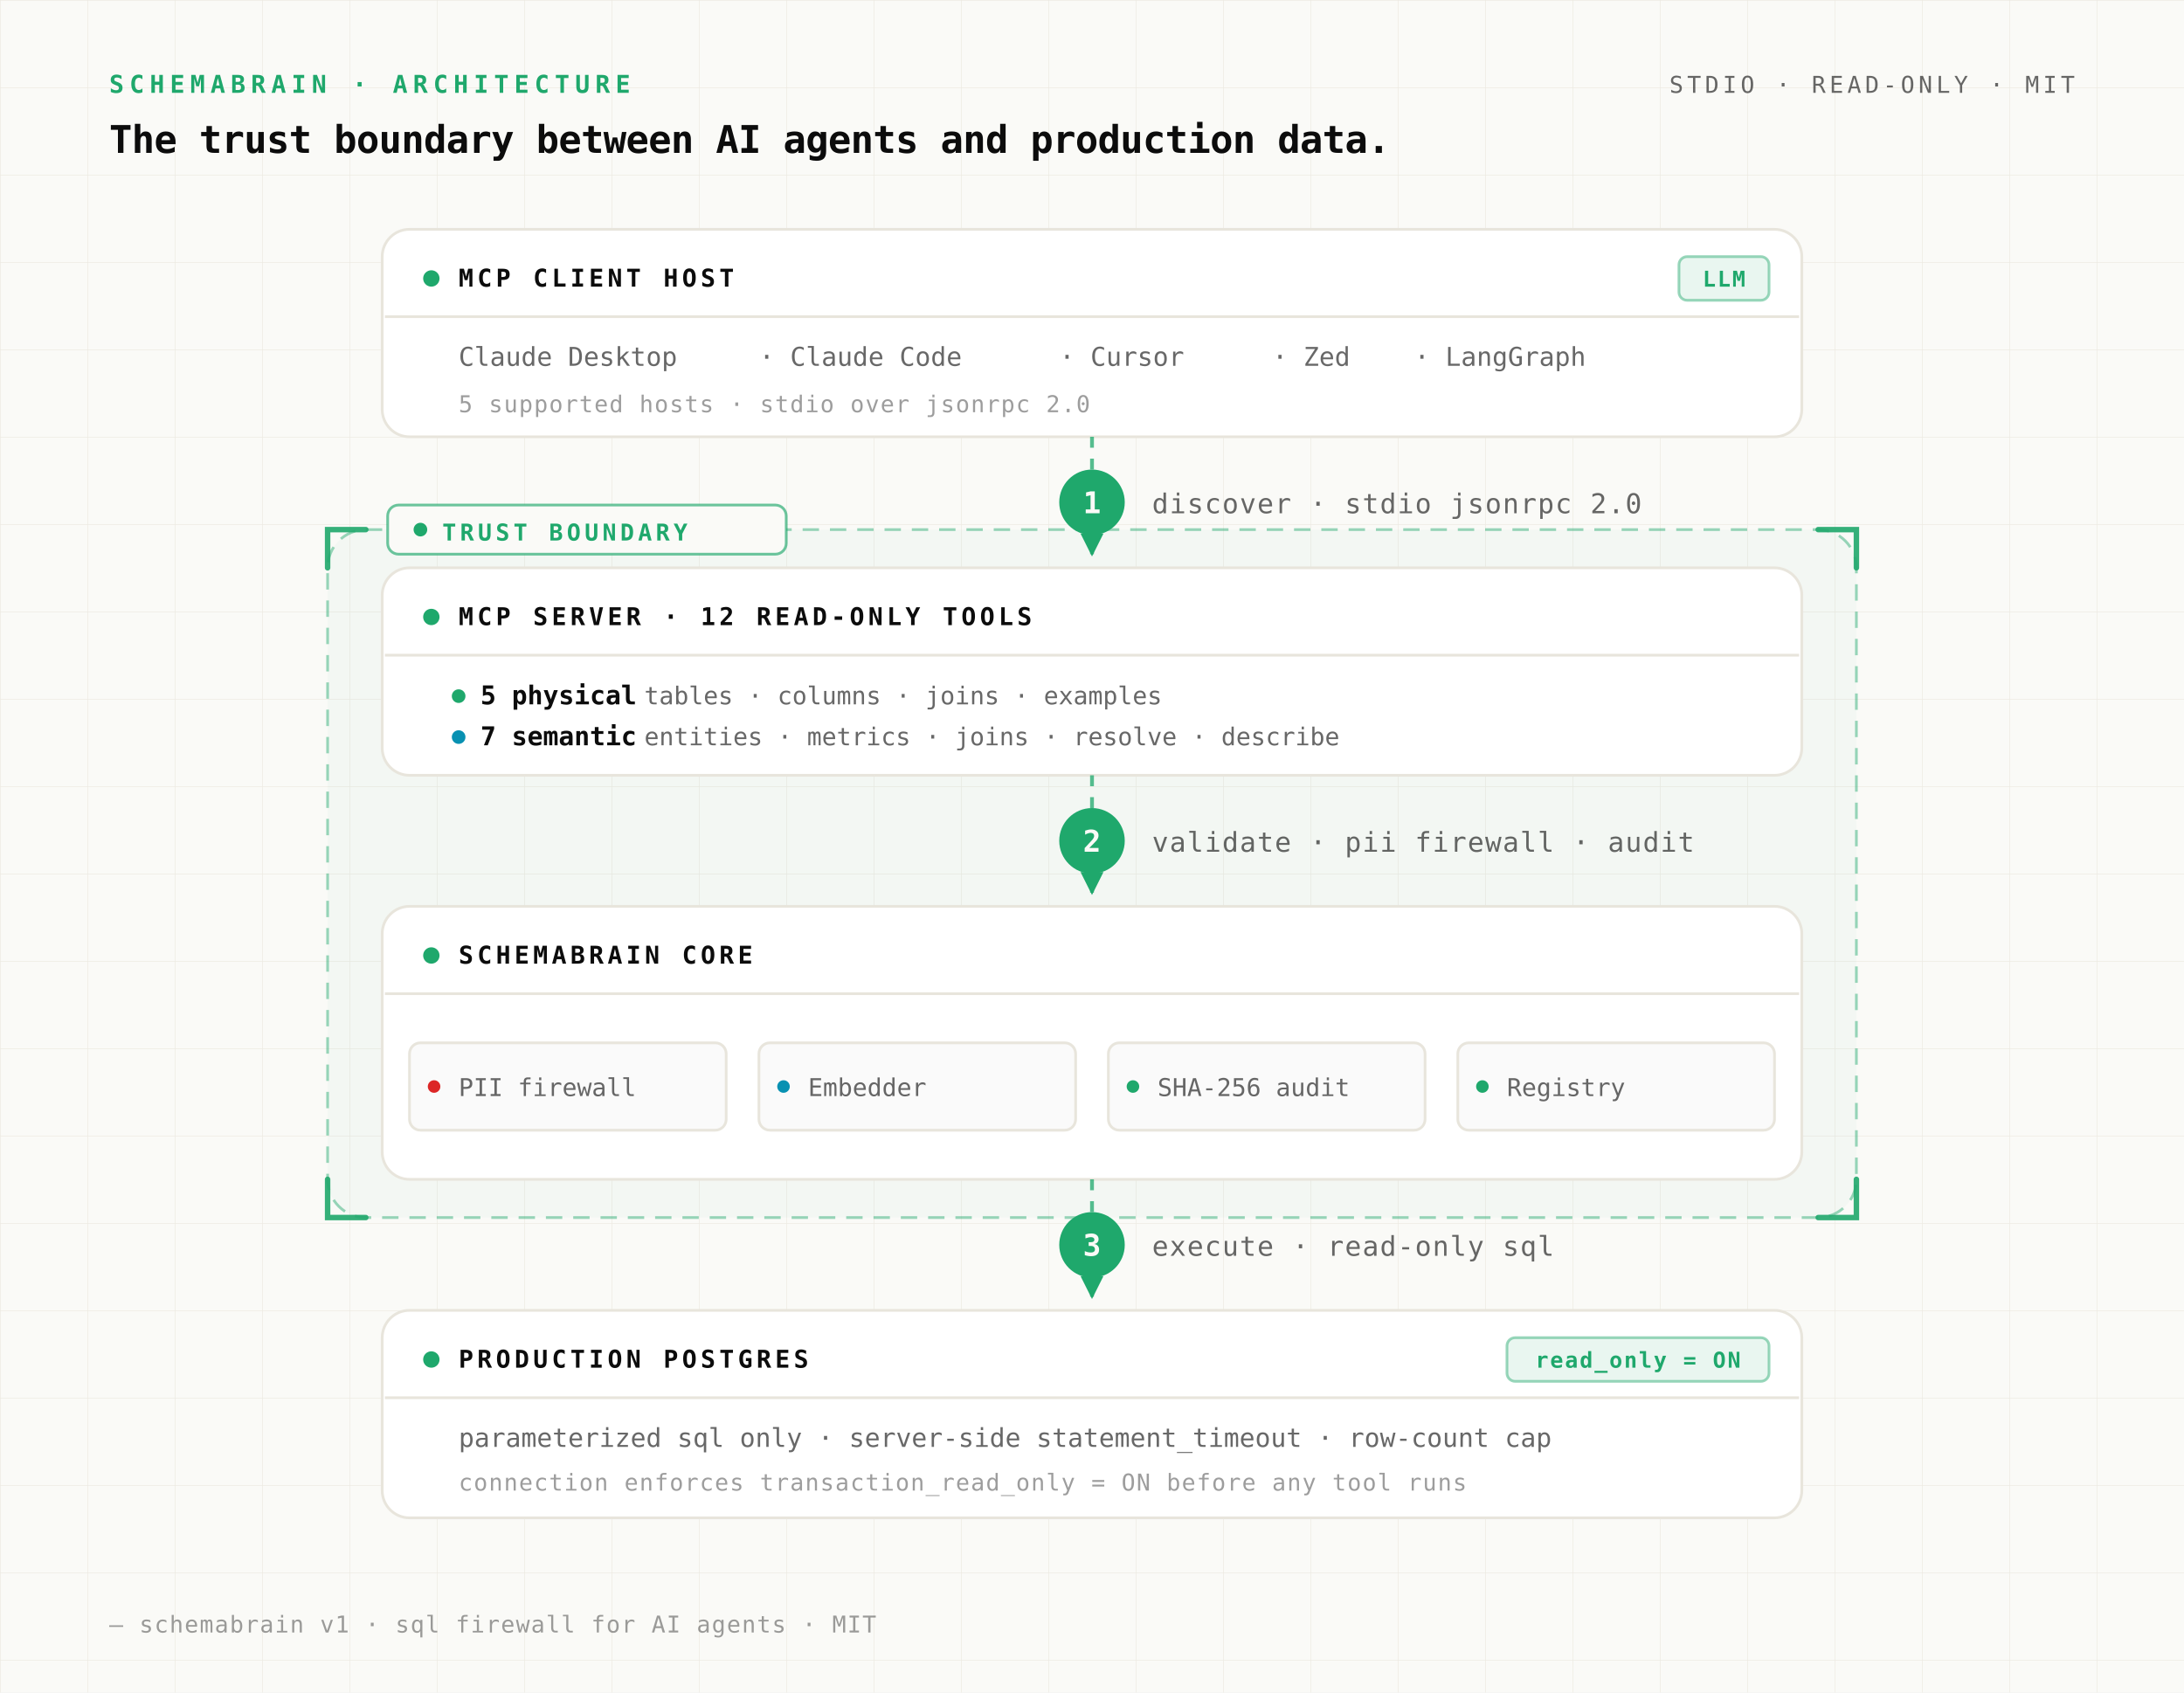
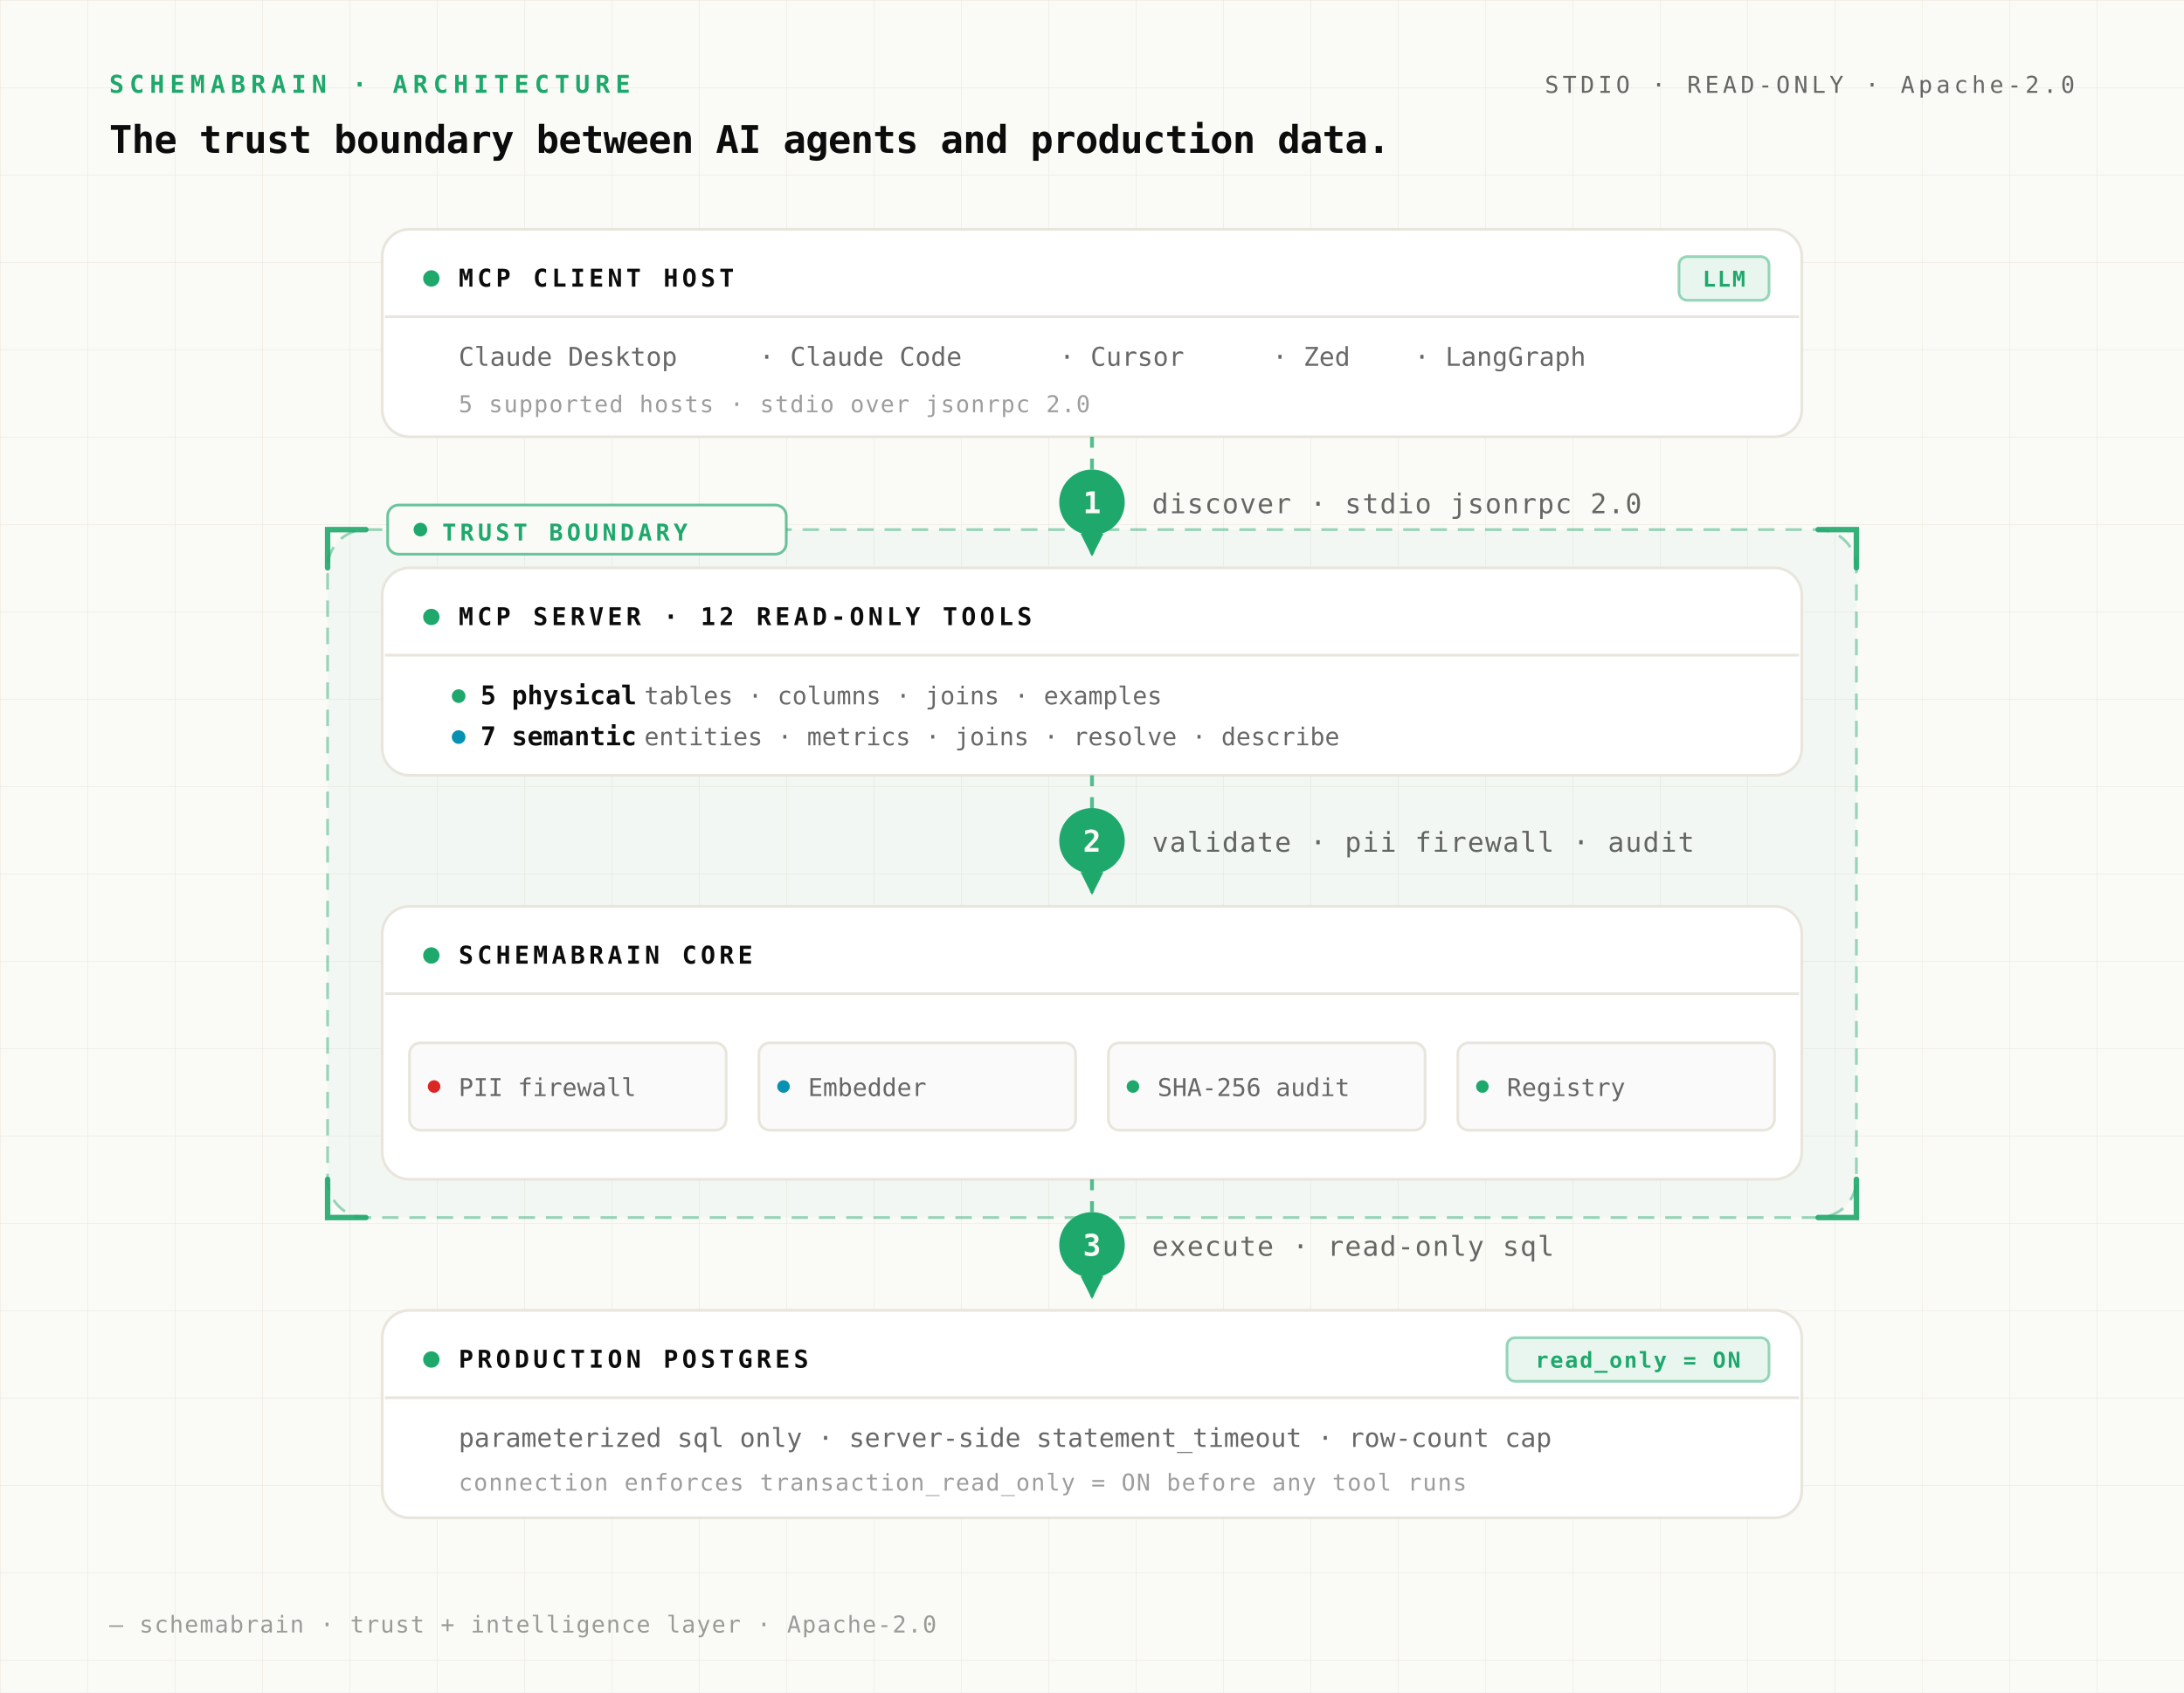
<svg xmlns="http://www.w3.org/2000/svg" viewBox="0 0 800 620" width="800" height="620" role="img" aria-label="schemabrain architecture: mcp client → mcp server → schemabrain core (pii · embedder · audit · registry) → postgres">
  <defs>
    <pattern id="g-light" width="32" height="32" patternUnits="userSpaceOnUse">
      <path d="M 32 0 L 0 0 0 32" fill="none" stroke="#E8E5DC" stroke-width="0.5" opacity="0.7" />
    </pattern>
    <marker id="ar-light" viewBox="0 0 10 10" refX="9" refY="5" markerWidth="6" markerHeight="6" orient="auto">
      <path d="M 0 0 L 10 5 L 0 10 Z" fill="#1FA86C" />
    </marker>
  </defs>
  <rect width="800" height="620" fill="#FAFAF7" />
  <rect width="800" height="620" fill="url(#g-light)" />
  <g>
    <text x="40" y="34" fill="#1FA86C" font-family="'JetBrains Mono', ui-monospace, SFMono-Regular, Menlo, monospace" font-size="9" letter-spacing="2" font-weight="600">SCHEMABRAIN · ARCHITECTURE</text>
    <text x="40" y="56" fill="#0C0C0C" font-family="'JetBrains Mono', ui-monospace, SFMono-Regular, Menlo, monospace" font-size="14" font-weight="700" letter-spacing="-0.2">The trust boundary between AI agents and production data.</text>
-     <text x="760" y="34" text-anchor="end" fill="rgba(12,12,12,0.62)" font-family="'JetBrains Mono', ui-monospace, SFMono-Regular, Menlo, monospace" font-size="8.5" letter-spacing="1.4">STDIO · READ-ONLY · MIT</text>
+     <text x="760" y="34" text-anchor="end" fill="rgba(12,12,12,0.62)" font-family="'JetBrains Mono', ui-monospace, SFMono-Regular, Menlo, monospace" font-size="8.5" letter-spacing="1.4">STDIO · READ-ONLY · Apache-2.0</text>
  </g>
  <rect x="120" y="194" width="560" height="252" rx="14" fill="rgba(31,168,108,0.028)" stroke="#1FA86C" stroke-width="1" stroke-opacity="0.45" stroke-dasharray="6 4" />
  <g stroke="#1FA86C" stroke-width="2" fill="none" stroke-linecap="round" stroke-opacity="0.9">
    <path d="M 120 208 L 120 194 L 134 194" />
    <path d="M 666 194 L 680 194 L 680 208" />
    <path d="M 680 432 L 680 446 L 666 446" />
    <path d="M 134 446 L 120 446 L 120 432" />
  </g>
  <rect x="142" y="185" width="146" height="18" rx="4" fill="#FAFAF7" stroke="#1FA86C" stroke-opacity="0.65" />
  <circle cx="154" cy="194" r="2.5" fill="#1FA86C" />
  <text x="162" y="198" fill="#1FA86C" font-family="'JetBrains Mono', ui-monospace, SFMono-Regular, Menlo, monospace" font-size="8.5" font-weight="700" letter-spacing="1.4">TRUST BOUNDARY</text>
  <rect x="140" y="84" width="520" height="76" rx="10" fill="#FFFFFF" stroke="#E8E5DC" />
  <line x1="141" y1="116" x2="659" y2="116" stroke="#E8E5DC" />
  <circle cx="158" cy="102" r="3" fill="#1FA86C" />
  <text x="168" y="105" fill="#0C0C0C" font-family="'JetBrains Mono', ui-monospace, SFMono-Regular, Menlo, monospace" font-size="9" font-weight="600" letter-spacing="1.4">MCP CLIENT HOST</text>
  <rect x="615" y="94" width="33" height="16" rx="3" fill="rgba(31,168,108,0.10)" stroke="#1FA86C" stroke-opacity="0.45" />
  <text x="631.5" y="105" text-anchor="middle" fill="#1FA86C" font-family="'JetBrains Mono', ui-monospace, SFMono-Regular, Menlo, monospace" font-size="8" font-weight="600" letter-spacing="0.6">LLM</text>
  <g transform="translate(168 134)" font-family="'JetBrains Mono', ui-monospace, SFMono-Regular, Menlo, monospace" font-size="9.5" fill="rgba(12,12,12,0.62)">
    <text x="0" y="0">Claude Desktop</text>
    <text x="110" y="0">·  Claude Code</text>
    <text x="220" y="0">·  Cursor</text>
    <text x="298" y="0">·  Zed</text>
    <text x="350" y="0">·  LangGraph</text>
  </g>
  <text x="168" y="151" fill="rgba(12,12,12,0.40)" font-family="'JetBrains Mono', ui-monospace, SFMono-Regular, Menlo, monospace" font-size="8.5" letter-spacing="0.4">5 supported hosts · stdio over jsonrpc 2.0</text>
  <line x1="400" y1="160" x2="400" y2="203" stroke="#1FA86C" stroke-width="1.4" stroke-dasharray="4 4" stroke-opacity="0.75" marker-end="url(#ar-light)" />
  <g>
    <circle cx="400" cy="184" r="12" fill="#1FA86C" />
    <text x="400" y="188" text-anchor="middle" fill="#FAFAF7" font-family="'JetBrains Mono', ui-monospace, SFMono-Regular, Menlo, monospace" font-size="11" font-weight="700">1</text>
    <text x="422" y="188" fill="rgba(12,12,12,0.62)" font-family="'JetBrains Mono', ui-monospace, SFMono-Regular, Menlo, monospace" font-size="10" letter-spacing="0.4">discover · stdio jsonrpc 2.0</text>
  </g>
  <rect x="140" y="208" width="520" height="76" rx="10" fill="#FFFFFF" stroke="#E8E5DC" />
  <line x1="141" y1="240" x2="659" y2="240" stroke="#E8E5DC" />
  <circle cx="158" cy="226" r="3" fill="#1FA86C" />
  <text x="168" y="229" fill="#0C0C0C" font-family="'JetBrains Mono', ui-monospace, SFMono-Regular, Menlo, monospace" font-size="9" font-weight="600" letter-spacing="1.4">MCP SERVER · 12 READ-ONLY TOOLS</text>
  <g transform="translate(168 258)" font-family="'JetBrains Mono', ui-monospace, SFMono-Regular, Menlo, monospace">
    <circle cx="0" cy="-3" r="2.5" fill="#1FA86C" />
    <text x="8" y="0" fill="#0C0C0C" font-size="9.5" font-weight="600">5 physical</text>
    <text x="68" y="0" fill="rgba(12,12,12,0.62)" font-size="9">tables · columns · joins · examples</text>
  </g>
  <g transform="translate(168 273)" font-family="'JetBrains Mono', ui-monospace, SFMono-Regular, Menlo, monospace">
    <circle cx="0" cy="-3" r="2.5" fill="#0891B2" />
    <text x="8" y="0" fill="#0C0C0C" font-size="9.5" font-weight="600">7 semantic</text>
    <text x="68" y="0" fill="rgba(12,12,12,0.62)" font-size="9">entities · metrics · joins · resolve · describe</text>
  </g>
  <line x1="400" y1="284" x2="400" y2="327" stroke="#1FA86C" stroke-width="1.4" stroke-dasharray="4 4" stroke-opacity="0.75" marker-end="url(#ar-light)" />
  <g>
    <circle cx="400" cy="308" r="12" fill="#1FA86C" />
    <text x="400" y="312" text-anchor="middle" fill="#FAFAF7" font-family="'JetBrains Mono', ui-monospace, SFMono-Regular, Menlo, monospace" font-size="11" font-weight="700">2</text>
    <text x="422" y="312" fill="rgba(12,12,12,0.62)" font-family="'JetBrains Mono', ui-monospace, SFMono-Regular, Menlo, monospace" font-size="10" letter-spacing="0.4">validate · pii firewall · audit</text>
  </g>
  <rect x="140" y="332" width="520" height="100" rx="10" fill="#FFFFFF" stroke="#E8E5DC" />
  <line x1="141" y1="364" x2="659" y2="364" stroke="#E8E5DC" />
  <circle cx="158" cy="350" r="3" fill="#1FA86C" />
  <text x="168" y="353" fill="#0C0C0C" font-family="'JetBrains Mono', ui-monospace, SFMono-Regular, Menlo, monospace" font-size="9" font-weight="600" letter-spacing="1.4">SCHEMABRAIN CORE</text>
  <rect x="150" y="382" width="116" height="32" rx="4" fill="rgba(0,0,0,0.02)" stroke="#E8E5DC" />
  <circle cx="159" cy="398" r="2.3" fill="#DC2626" />
  <text x="168" y="401.5" fill="rgba(12,12,12,0.62)" font-family="'JetBrains Mono', ui-monospace, SFMono-Regular, Menlo, monospace" font-size="9">PII firewall</text>
  <rect x="278" y="382" width="116" height="32" rx="4" fill="rgba(0,0,0,0.02)" stroke="#E8E5DC" />
  <circle cx="287" cy="398" r="2.3" fill="#0891B2" />
  <text x="296" y="401.5" fill="rgba(12,12,12,0.62)" font-family="'JetBrains Mono', ui-monospace, SFMono-Regular, Menlo, monospace" font-size="9">Embedder</text>
  <rect x="406" y="382" width="116" height="32" rx="4" fill="rgba(0,0,0,0.02)" stroke="#E8E5DC" />
  <circle cx="415" cy="398" r="2.3" fill="#1FA86C" />
  <text x="424" y="401.5" fill="rgba(12,12,12,0.62)" font-family="'JetBrains Mono', ui-monospace, SFMono-Regular, Menlo, monospace" font-size="9">SHA-256 audit</text>
  <rect x="534" y="382" width="116" height="32" rx="4" fill="rgba(0,0,0,0.02)" stroke="#E8E5DC" />
  <circle cx="543" cy="398" r="2.3" fill="#1FA86C" />
  <text x="552" y="401.5" fill="rgba(12,12,12,0.62)" font-family="'JetBrains Mono', ui-monospace, SFMono-Regular, Menlo, monospace" font-size="9">Registry</text>
  <line x1="400" y1="432" x2="400" y2="475" stroke="#1FA86C" stroke-width="1.4" stroke-dasharray="4 4" stroke-opacity="0.75" marker-end="url(#ar-light)" />
  <g>
    <circle cx="400" cy="456" r="12" fill="#1FA86C" />
    <text x="400" y="460" text-anchor="middle" fill="#FAFAF7" font-family="'JetBrains Mono', ui-monospace, SFMono-Regular, Menlo, monospace" font-size="11" font-weight="700">3</text>
    <text x="422" y="460" fill="rgba(12,12,12,0.62)" font-family="'JetBrains Mono', ui-monospace, SFMono-Regular, Menlo, monospace" font-size="10" letter-spacing="0.4">execute · read-only sql</text>
  </g>
  <rect x="140" y="480" width="520" height="76" rx="10" fill="#FFFFFF" stroke="#E8E5DC" />
  <line x1="141" y1="512" x2="659" y2="512" stroke="#E8E5DC" />
  <circle cx="158" cy="498" r="3" fill="#1FA86C" />
  <text x="168" y="501" fill="#0C0C0C" font-family="'JetBrains Mono', ui-monospace, SFMono-Regular, Menlo, monospace" font-size="9" font-weight="600" letter-spacing="1.4">PRODUCTION POSTGRES</text>
  <rect x="552" y="490" width="96" height="16" rx="3" fill="rgba(31,168,108,0.10)" stroke="#1FA86C" stroke-opacity="0.45" />
  <text x="600" y="501" text-anchor="middle" fill="#1FA86C" font-family="'JetBrains Mono', ui-monospace, SFMono-Regular, Menlo, monospace" font-size="8" font-weight="600" letter-spacing="0.6">read_only = ON</text>
  <text x="168" y="530" fill="rgba(12,12,12,0.62)" font-family="'JetBrains Mono', ui-monospace, SFMono-Regular, Menlo, monospace" font-size="9.5">parameterized sql only  ·  server-side statement_timeout  ·  row-count cap</text>
  <text x="168" y="546" fill="rgba(12,12,12,0.40)" font-family="'JetBrains Mono', ui-monospace, SFMono-Regular, Menlo, monospace" font-size="8.5" letter-spacing="0.4">connection enforces transaction_read_only = ON before any tool runs</text>
  <g transform="translate(40 598)">
-     <text fill="rgba(12,12,12,0.40)" font-family="'JetBrains Mono', ui-monospace, SFMono-Regular, Menlo, monospace" font-size="8.5" letter-spacing="0.4">— schemabrain v1 · sql firewall for AI agents · MIT</text>
+     <text fill="rgba(12,12,12,0.40)" font-family="'JetBrains Mono', ui-monospace, SFMono-Regular, Menlo, monospace" font-size="8.5" letter-spacing="0.4">— schemabrain · trust + intelligence layer · Apache-2.0</text>
  </g>
</svg>
